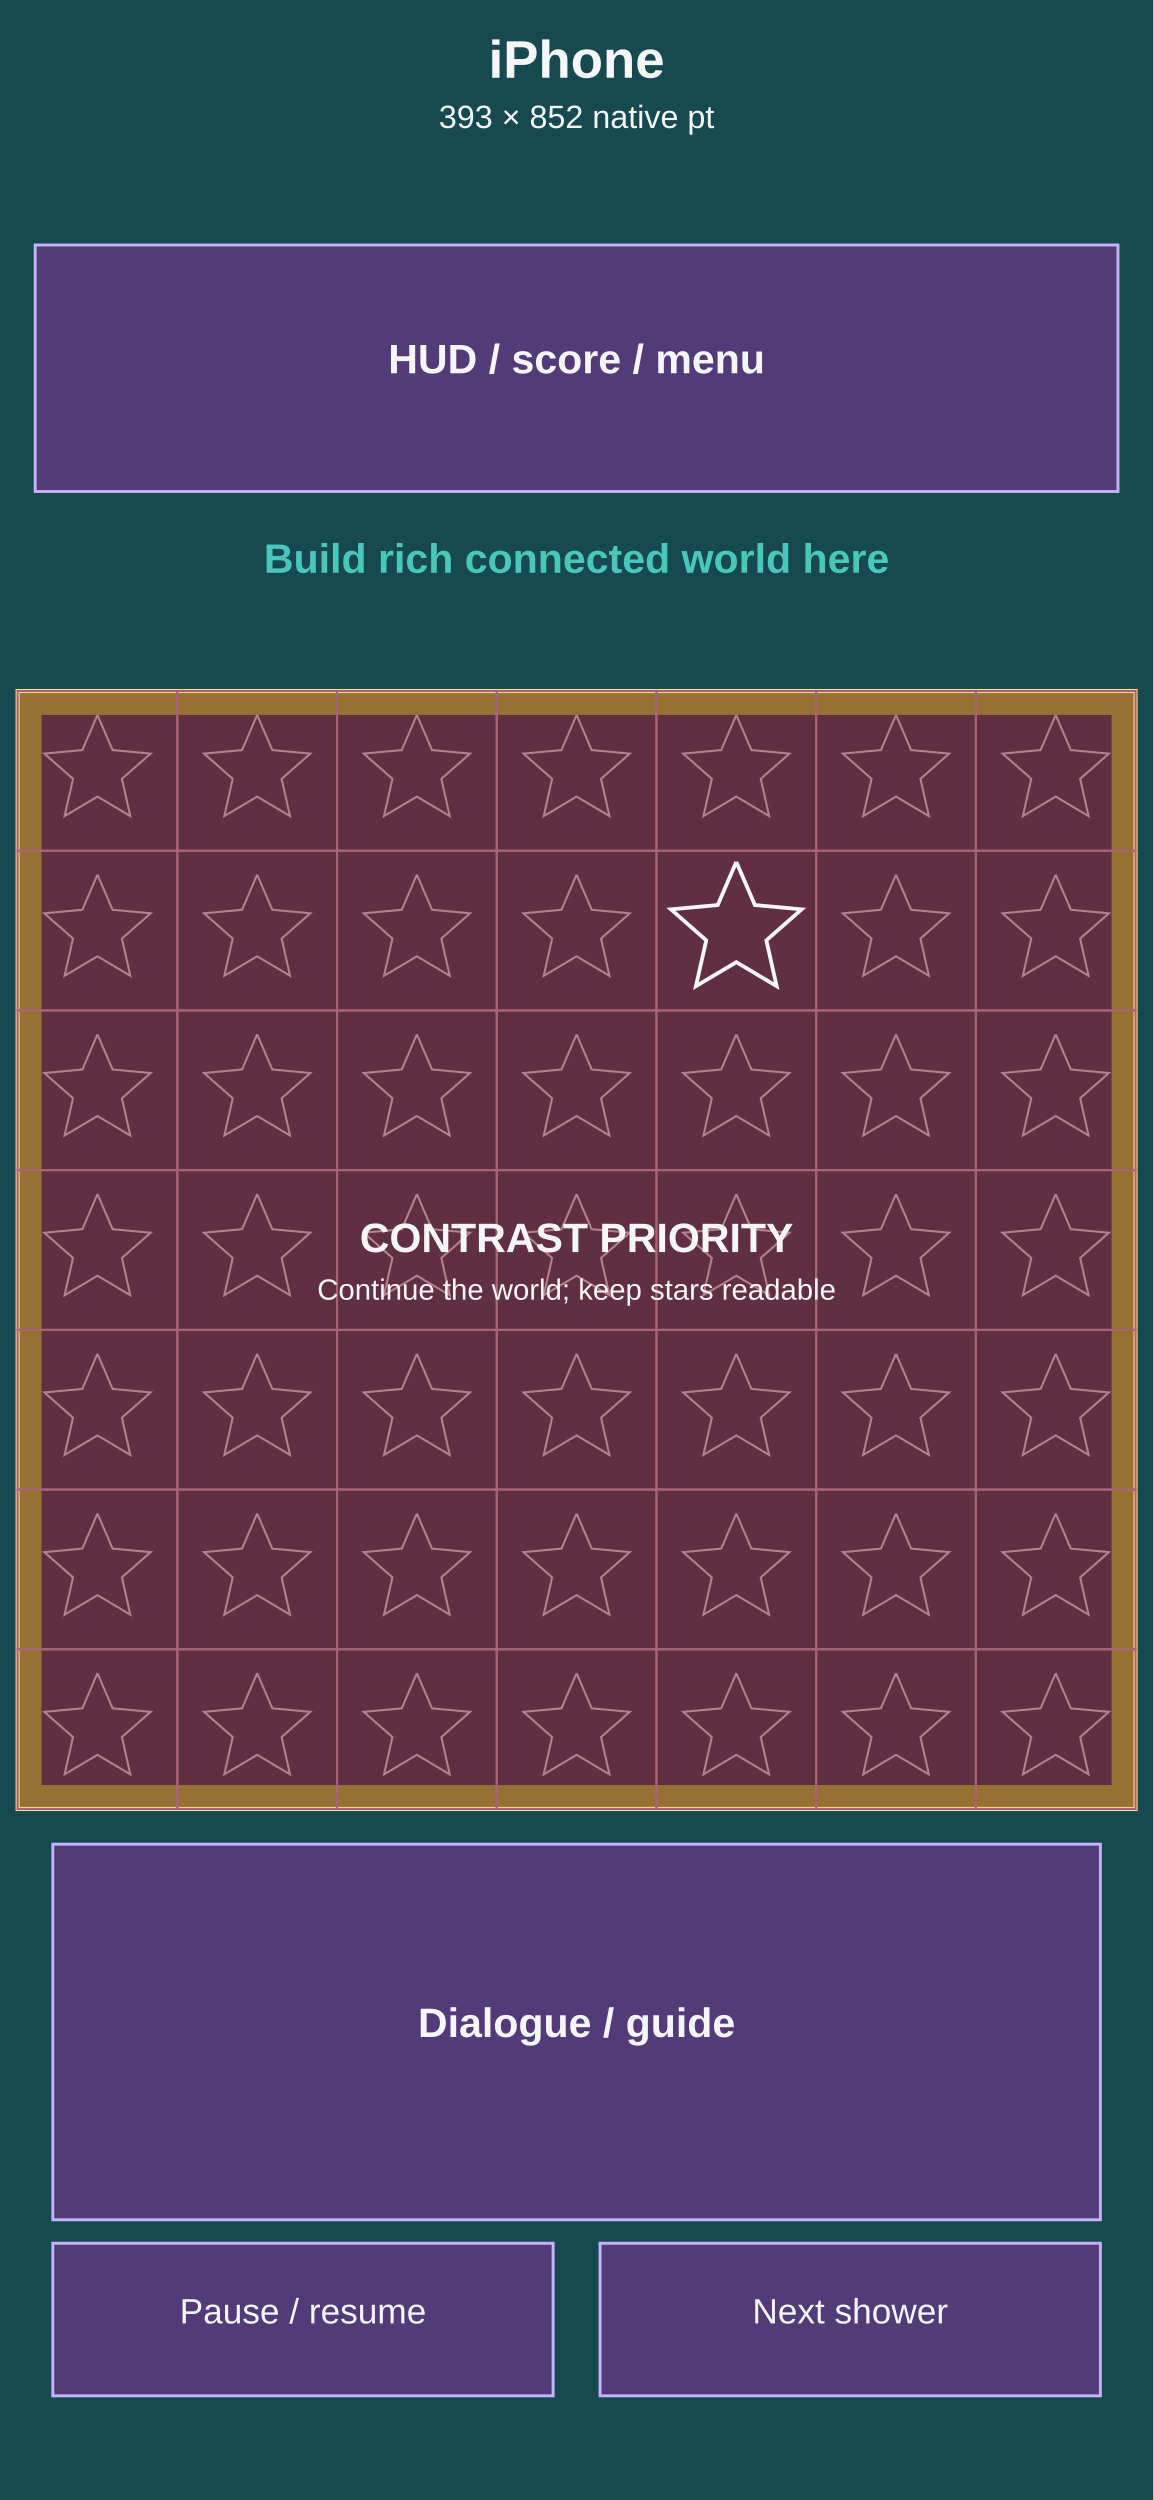
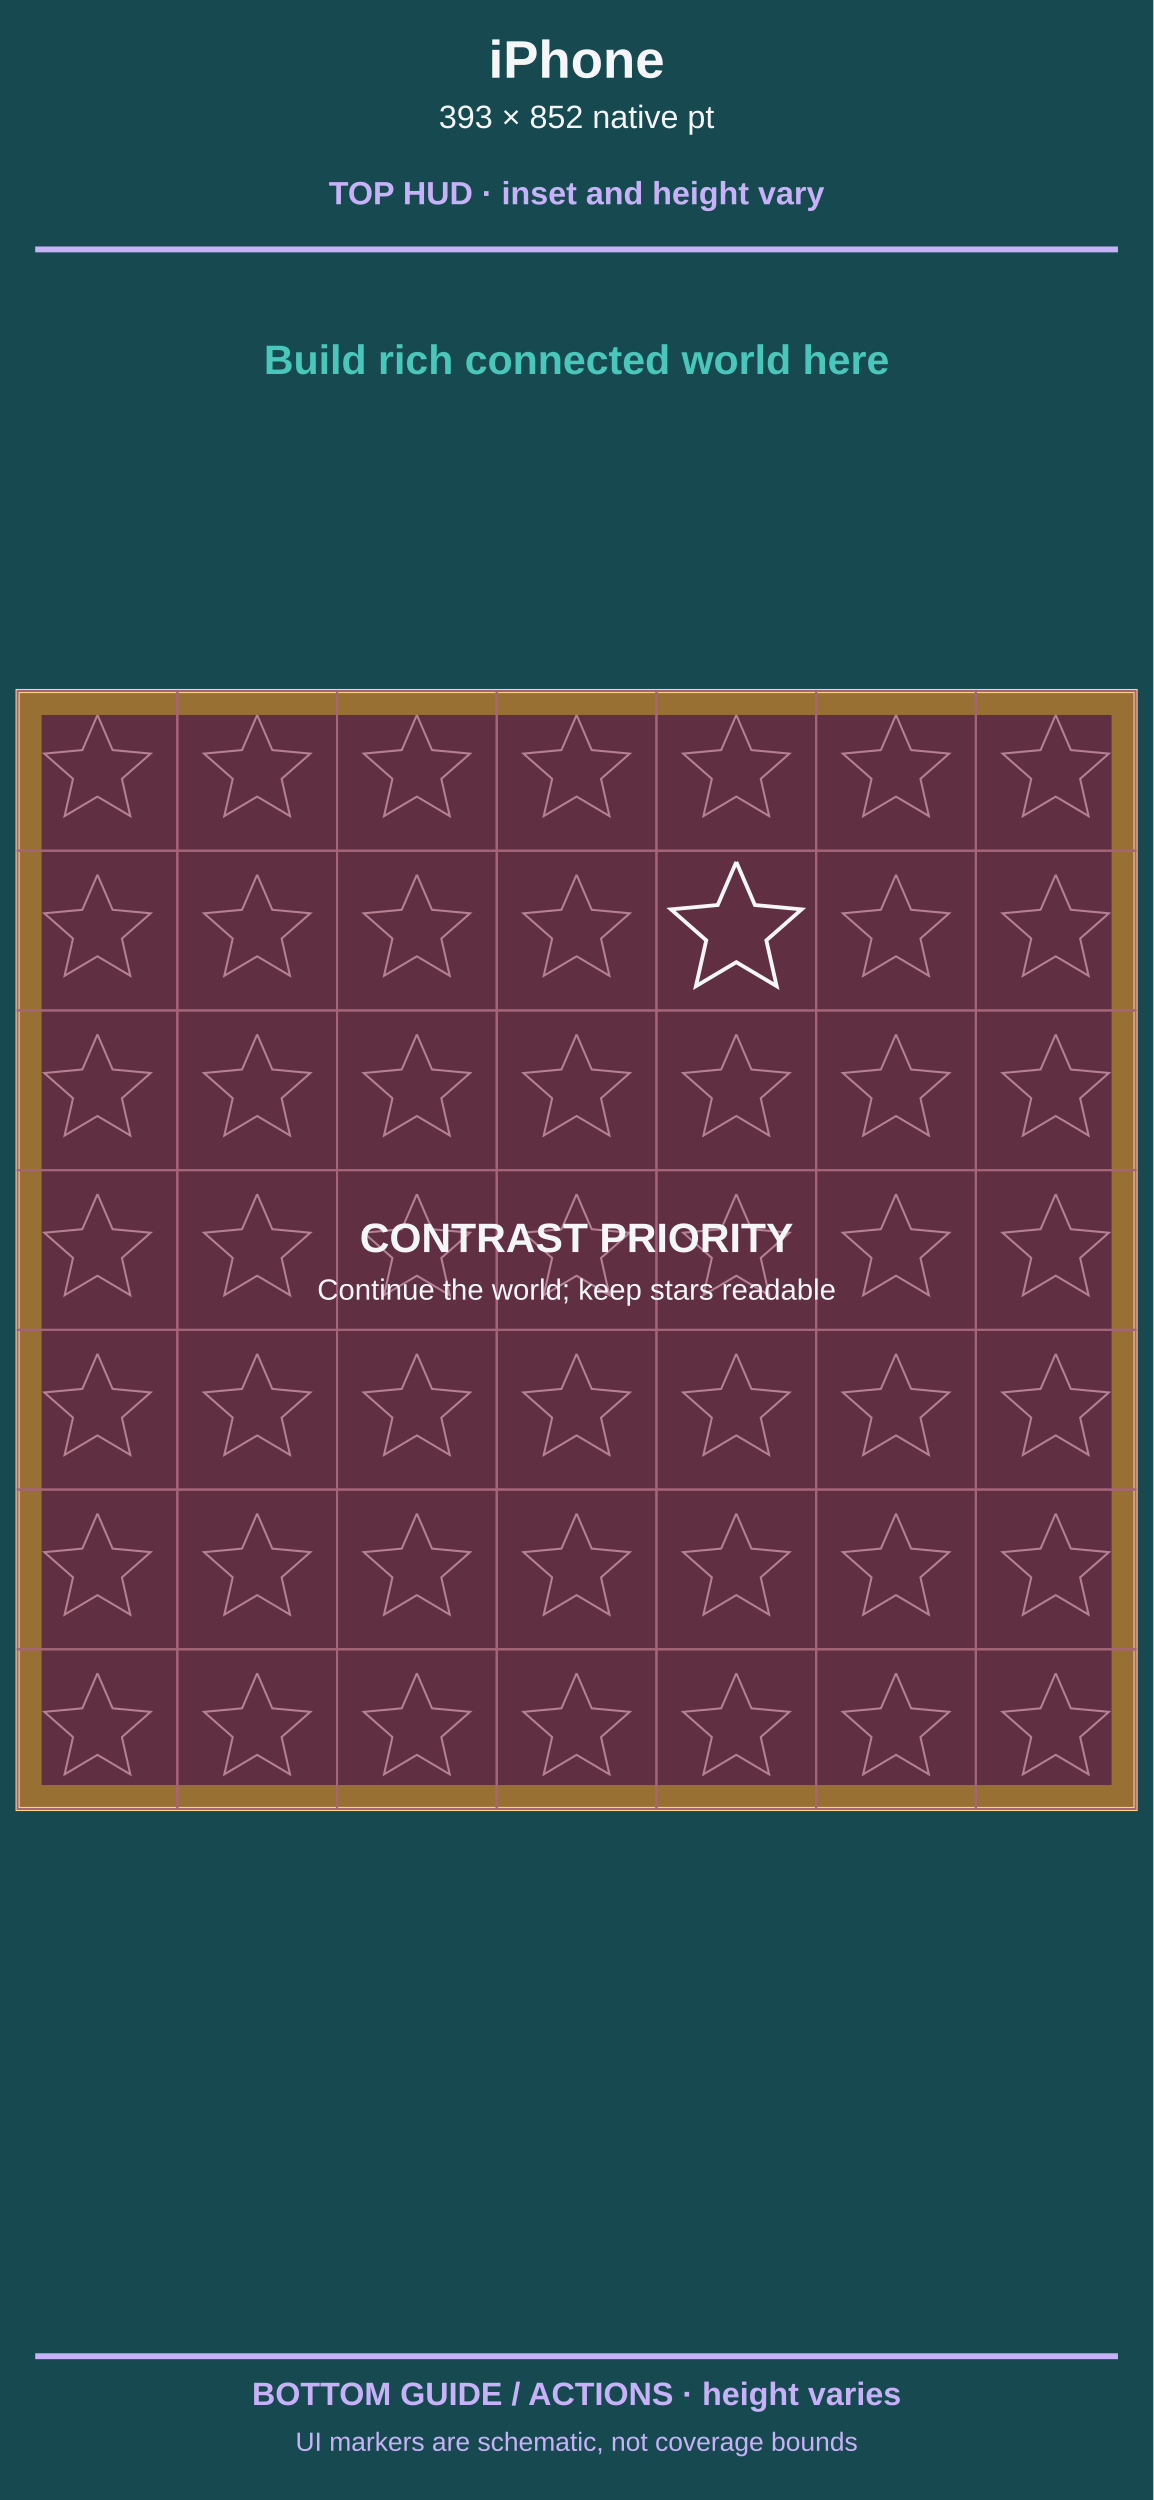
<svg xmlns="http://www.w3.org/2000/svg" width="393" height="852" viewBox="0 0 393 852" role="img">
  <rect x="0" y="0" width="393" height="852" fill="#101b2c" stroke="none" stroke-width="1" />
  <rect x="0" y="0" width="393" height="852" fill="#164a50" stroke="none" stroke-width="1" />
  <rect x="6" y="235.5" width="381" height="381" fill="#987034" stroke="#ffd68a" stroke-width="1.4" />
  <rect x="14.164" y="243.664" width="364.671" height="364.671" fill="#602f41" stroke="none" stroke-width="1" />
  <rect x="6" y="562.071" width="54.429" height="54.429" fill="none" stroke="#a56478" stroke-width="0.7" />
  <polyline points="33.214,570.236 38.365,582.196 51.332,583.399 41.548,591.994 44.412,604.697 33.214,598.049 22.017,604.697 24.88,591.994 15.097,583.399 28.064,582.196 33.214,570.236" fill="none" stroke="#b58091" stroke-width="0.7" />
  <rect x="60.429" y="562.071" width="54.429" height="54.429" fill="none" stroke="#a56478" stroke-width="0.7" />
  <polyline points="87.643,570.236 92.794,582.196 105.76,583.399 95.977,591.994 98.84,604.697 87.643,598.049 76.445,604.697 79.309,591.994 69.525,583.399 82.492,582.196 87.643,570.236" fill="none" stroke="#b58091" stroke-width="0.7" />
  <rect x="114.857" y="562.071" width="54.429" height="54.429" fill="none" stroke="#a56478" stroke-width="0.7" />
  <polyline points="142.071,570.236 147.222,582.196 160.189,583.399 150.405,591.994 153.269,604.697 142.071,598.049 130.874,604.697 133.737,591.994 123.954,583.399 136.921,582.196 142.071,570.236" fill="none" stroke="#b58091" stroke-width="0.7" />
  <rect x="169.286" y="562.071" width="54.429" height="54.429" fill="none" stroke="#a56478" stroke-width="0.7" />
  <polyline points="196.5,570.236 201.651,582.196 214.618,583.399 204.834,591.994 207.697,604.697 196.5,598.049 185.303,604.697 188.166,591.994 178.382,583.399 191.349,582.196 196.5,570.236" fill="none" stroke="#b58091" stroke-width="0.7" />
  <rect x="223.714" y="562.071" width="54.429" height="54.429" fill="none" stroke="#a56478" stroke-width="0.7" />
  <polyline points="250.929,570.236 256.079,582.196 269.046,583.399 259.263,591.994 262.126,604.697 250.929,598.049 239.731,604.697 242.595,591.994 232.811,583.399 245.778,582.196 250.929,570.236" fill="none" stroke="#b58091" stroke-width="0.7" />
  <rect x="278.143" y="562.071" width="54.429" height="54.429" fill="none" stroke="#a56478" stroke-width="0.7" />
  <polyline points="305.357,570.236 310.508,582.196 323.475,583.399 313.691,591.994 316.555,604.697 305.357,598.049 294.16,604.697 297.023,591.994 287.24,583.399 300.206,582.196 305.357,570.236" fill="none" stroke="#b58091" stroke-width="0.7" />
  <rect x="332.571" y="562.071" width="54.429" height="54.429" fill="none" stroke="#a56478" stroke-width="0.7" />
  <polyline points="359.786,570.236 364.937,582.196 377.903,583.399 368.12,591.994 370.983,604.697 359.786,598.049 348.588,604.697 351.452,591.994 341.668,583.399 354.635,582.196 359.786,570.236" fill="none" stroke="#b58091" stroke-width="0.7" />
  <rect x="6" y="507.643" width="54.429" height="54.429" fill="none" stroke="#a56478" stroke-width="0.7" />
  <polyline points="33.214,515.807 38.365,527.768 51.332,528.97 41.548,537.565 44.412,550.269 33.214,543.62 22.017,550.269 24.88,537.565 15.097,528.97 28.064,527.768 33.214,515.807" fill="none" stroke="#b58091" stroke-width="0.7" />
  <rect x="60.429" y="507.643" width="54.429" height="54.429" fill="none" stroke="#a56478" stroke-width="0.7" />
  <polyline points="87.643,515.807 92.794,527.768 105.76,528.97 95.977,537.565 98.84,550.269 87.643,543.62 76.445,550.269 79.309,537.565 69.525,528.97 82.492,527.768 87.643,515.807" fill="none" stroke="#b58091" stroke-width="0.7" />
  <rect x="114.857" y="507.643" width="54.429" height="54.429" fill="none" stroke="#a56478" stroke-width="0.7" />
  <polyline points="142.071,515.807 147.222,527.768 160.189,528.97 150.405,537.565 153.269,550.269 142.071,543.62 130.874,550.269 133.737,537.565 123.954,528.97 136.921,527.768 142.071,515.807" fill="none" stroke="#b58091" stroke-width="0.7" />
  <rect x="169.286" y="507.643" width="54.429" height="54.429" fill="none" stroke="#a56478" stroke-width="0.7" />
  <polyline points="196.5,515.807 201.651,527.768 214.618,528.97 204.834,537.565 207.697,550.269 196.5,543.62 185.303,550.269 188.166,537.565 178.382,528.97 191.349,527.768 196.5,515.807" fill="none" stroke="#b58091" stroke-width="0.7" />
  <rect x="223.714" y="507.643" width="54.429" height="54.429" fill="none" stroke="#a56478" stroke-width="0.7" />
  <polyline points="250.929,515.807 256.079,527.768 269.046,528.97 259.263,537.565 262.126,550.269 250.929,543.62 239.731,550.269 242.595,537.565 232.811,528.97 245.778,527.768 250.929,515.807" fill="none" stroke="#b58091" stroke-width="0.7" />
  <rect x="278.143" y="507.643" width="54.429" height="54.429" fill="none" stroke="#a56478" stroke-width="0.7" />
  <polyline points="305.357,515.807 310.508,527.768 323.475,528.97 313.691,537.565 316.555,550.269 305.357,543.62 294.16,550.269 297.023,537.565 287.24,528.97 300.206,527.768 305.357,515.807" fill="none" stroke="#b58091" stroke-width="0.7" />
  <rect x="332.571" y="507.643" width="54.429" height="54.429" fill="none" stroke="#a56478" stroke-width="0.7" />
  <polyline points="359.786,515.807 364.937,527.768 377.903,528.97 368.12,537.565 370.983,550.269 359.786,543.62 348.588,550.269 351.452,537.565 341.668,528.97 354.635,527.768 359.786,515.807" fill="none" stroke="#b58091" stroke-width="0.7" />
  <rect x="6" y="453.214" width="54.429" height="54.429" fill="none" stroke="#a56478" stroke-width="0.7" />
  <polyline points="33.214,461.379 38.365,473.339 51.332,474.542 41.548,483.137 44.412,495.84 33.214,489.192 22.017,495.84 24.88,483.137 15.097,474.542 28.064,473.339 33.214,461.379" fill="none" stroke="#b58091" stroke-width="0.7" />
  <rect x="60.429" y="453.214" width="54.429" height="54.429" fill="none" stroke="#a56478" stroke-width="0.7" />
  <polyline points="87.643,461.379 92.794,473.339 105.76,474.542 95.977,483.137 98.84,495.84 87.643,489.192 76.445,495.84 79.309,483.137 69.525,474.542 82.492,473.339 87.643,461.379" fill="none" stroke="#b58091" stroke-width="0.7" />
  <rect x="114.857" y="453.214" width="54.429" height="54.429" fill="none" stroke="#a56478" stroke-width="0.7" />
  <polyline points="142.071,461.379 147.222,473.339 160.189,474.542 150.405,483.137 153.269,495.84 142.071,489.192 130.874,495.84 133.737,483.137 123.954,474.542 136.921,473.339 142.071,461.379" fill="none" stroke="#b58091" stroke-width="0.7" />
  <rect x="169.286" y="453.214" width="54.429" height="54.429" fill="none" stroke="#a56478" stroke-width="0.7" />
  <polyline points="196.5,461.379 201.651,473.339 214.618,474.542 204.834,483.137 207.697,495.84 196.5,489.192 185.303,495.84 188.166,483.137 178.382,474.542 191.349,473.339 196.5,461.379" fill="none" stroke="#b58091" stroke-width="0.7" />
  <rect x="223.714" y="453.214" width="54.429" height="54.429" fill="none" stroke="#a56478" stroke-width="0.7" />
  <polyline points="250.929,461.379 256.079,473.339 269.046,474.542 259.263,483.137 262.126,495.84 250.929,489.192 239.731,495.84 242.595,483.137 232.811,474.542 245.778,473.339 250.929,461.379" fill="none" stroke="#b58091" stroke-width="0.7" />
  <rect x="278.143" y="453.214" width="54.429" height="54.429" fill="none" stroke="#a56478" stroke-width="0.7" />
  <polyline points="305.357,461.379 310.508,473.339 323.475,474.542 313.691,483.137 316.555,495.84 305.357,489.192 294.16,495.84 297.023,483.137 287.24,474.542 300.206,473.339 305.357,461.379" fill="none" stroke="#b58091" stroke-width="0.7" />
  <rect x="332.571" y="453.214" width="54.429" height="54.429" fill="none" stroke="#a56478" stroke-width="0.7" />
  <polyline points="359.786,461.379 364.937,473.339 377.903,474.542 368.12,483.137 370.983,495.84 359.786,489.192 348.588,495.84 351.452,483.137 341.668,474.542 354.635,473.339 359.786,461.379" fill="none" stroke="#b58091" stroke-width="0.7" />
  <rect x="6" y="398.786" width="54.429" height="54.429" fill="none" stroke="#a56478" stroke-width="0.7" />
  <polyline points="33.214,406.95 38.365,418.911 51.332,420.113 41.548,428.708 44.412,441.412 33.214,434.763 22.017,441.412 24.88,428.708 15.097,420.113 28.064,418.911 33.214,406.95" fill="none" stroke="#b58091" stroke-width="0.7" />
  <rect x="60.429" y="398.786" width="54.429" height="54.429" fill="none" stroke="#a56478" stroke-width="0.7" />
  <polyline points="87.643,406.95 92.794,418.911 105.76,420.113 95.977,428.708 98.84,441.412 87.643,434.763 76.445,441.412 79.309,428.708 69.525,420.113 82.492,418.911 87.643,406.95" fill="none" stroke="#b58091" stroke-width="0.7" />
  <rect x="114.857" y="398.786" width="54.429" height="54.429" fill="none" stroke="#a56478" stroke-width="0.7" />
  <polyline points="142.071,406.95 147.222,418.911 160.189,420.113 150.405,428.708 153.269,441.412 142.071,434.763 130.874,441.412 133.737,428.708 123.954,420.113 136.921,418.911 142.071,406.95" fill="none" stroke="#b58091" stroke-width="0.7" />
  <rect x="169.286" y="398.786" width="54.429" height="54.429" fill="none" stroke="#a56478" stroke-width="0.7" />
  <polyline points="196.5,406.95 201.651,418.911 214.618,420.113 204.834,428.708 207.697,441.412 196.5,434.763 185.303,441.412 188.166,428.708 178.382,420.113 191.349,418.911 196.5,406.95" fill="none" stroke="#b58091" stroke-width="0.7" />
  <rect x="223.714" y="398.786" width="54.429" height="54.429" fill="none" stroke="#a56478" stroke-width="0.7" />
  <polyline points="250.929,406.95 256.079,418.911 269.046,420.113 259.263,428.708 262.126,441.412 250.929,434.763 239.731,441.412 242.595,428.708 232.811,420.113 245.778,418.911 250.929,406.95" fill="none" stroke="#b58091" stroke-width="0.7" />
  <rect x="278.143" y="398.786" width="54.429" height="54.429" fill="none" stroke="#a56478" stroke-width="0.7" />
  <polyline points="305.357,406.95 310.508,418.911 323.475,420.113 313.691,428.708 316.555,441.412 305.357,434.763 294.16,441.412 297.023,428.708 287.24,420.113 300.206,418.911 305.357,406.95" fill="none" stroke="#b58091" stroke-width="0.7" />
  <rect x="332.571" y="398.786" width="54.429" height="54.429" fill="none" stroke="#a56478" stroke-width="0.7" />
  <polyline points="359.786,406.95 364.937,418.911 377.903,420.113 368.12,428.708 370.983,441.412 359.786,434.763 348.588,441.412 351.452,428.708 341.668,420.113 354.635,418.911 359.786,406.95" fill="none" stroke="#b58091" stroke-width="0.7" />
  <rect x="6" y="344.357" width="54.429" height="54.429" fill="none" stroke="#a56478" stroke-width="0.7" />
  <polyline points="33.214,352.521 38.365,364.482 51.332,365.685 41.548,374.279 44.412,386.983 33.214,380.334 22.017,386.983 24.88,374.279 15.097,365.685 28.064,364.482 33.214,352.521" fill="none" stroke="#b58091" stroke-width="0.7" />
  <rect x="60.429" y="344.357" width="54.429" height="54.429" fill="none" stroke="#a56478" stroke-width="0.7" />
  <polyline points="87.643,352.521 92.794,364.482 105.76,365.685 95.977,374.279 98.84,386.983 87.643,380.334 76.445,386.983 79.309,374.279 69.525,365.685 82.492,364.482 87.643,352.521" fill="none" stroke="#b58091" stroke-width="0.7" />
  <rect x="114.857" y="344.357" width="54.429" height="54.429" fill="none" stroke="#a56478" stroke-width="0.7" />
  <polyline points="142.071,352.521 147.222,364.482 160.189,365.685 150.405,374.279 153.269,386.983 142.071,380.334 130.874,386.983 133.737,374.279 123.954,365.685 136.921,364.482 142.071,352.521" fill="none" stroke="#b58091" stroke-width="0.7" />
  <rect x="169.286" y="344.357" width="54.429" height="54.429" fill="none" stroke="#a56478" stroke-width="0.7" />
  <polyline points="196.5,352.521 201.651,364.482 214.618,365.685 204.834,374.279 207.697,386.983 196.5,380.334 185.303,386.983 188.166,374.279 178.382,365.685 191.349,364.482 196.5,352.521" fill="none" stroke="#b58091" stroke-width="0.7" />
  <rect x="223.714" y="344.357" width="54.429" height="54.429" fill="none" stroke="#a56478" stroke-width="0.7" />
  <polyline points="250.929,352.521 256.079,364.482 269.046,365.685 259.263,374.279 262.126,386.983 250.929,380.334 239.731,386.983 242.595,374.279 232.811,365.685 245.778,364.482 250.929,352.521" fill="none" stroke="#b58091" stroke-width="0.7" />
  <rect x="278.143" y="344.357" width="54.429" height="54.429" fill="none" stroke="#a56478" stroke-width="0.7" />
  <polyline points="305.357,352.521 310.508,364.482 323.475,365.685 313.691,374.279 316.555,386.983 305.357,380.334 294.16,386.983 297.023,374.279 287.24,365.685 300.206,364.482 305.357,352.521" fill="none" stroke="#b58091" stroke-width="0.7" />
  <rect x="332.571" y="344.357" width="54.429" height="54.429" fill="none" stroke="#a56478" stroke-width="0.7" />
  <polyline points="359.786,352.521 364.937,364.482 377.903,365.685 368.12,374.279 370.983,386.983 359.786,380.334 348.588,386.983 351.452,374.279 341.668,365.685 354.635,364.482 359.786,352.521" fill="none" stroke="#b58091" stroke-width="0.7" />
  <rect x="6" y="289.929" width="54.429" height="54.429" fill="none" stroke="#a56478" stroke-width="0.7" />
  <polyline points="33.214,298.093 38.365,310.053 51.332,311.256 41.548,319.851 44.412,332.555 33.214,325.906 22.017,332.555 24.88,319.851 15.097,311.256 28.064,310.053 33.214,298.093" fill="none" stroke="#b58091" stroke-width="0.7" />
  <rect x="60.429" y="289.929" width="54.429" height="54.429" fill="none" stroke="#a56478" stroke-width="0.7" />
  <polyline points="87.643,298.093 92.794,310.053 105.76,311.256 95.977,319.851 98.84,332.555 87.643,325.906 76.445,332.555 79.309,319.851 69.525,311.256 82.492,310.053 87.643,298.093" fill="none" stroke="#b58091" stroke-width="0.7" />
  <rect x="114.857" y="289.929" width="54.429" height="54.429" fill="none" stroke="#a56478" stroke-width="0.7" />
  <polyline points="142.071,298.093 147.222,310.053 160.189,311.256 150.405,319.851 153.269,332.555 142.071,325.906 130.874,332.555 133.737,319.851 123.954,311.256 136.921,310.053 142.071,298.093" fill="none" stroke="#b58091" stroke-width="0.7" />
  <rect x="169.286" y="289.929" width="54.429" height="54.429" fill="none" stroke="#a56478" stroke-width="0.7" />
  <polyline points="196.5,298.093 201.651,310.053 214.618,311.256 204.834,319.851 207.697,332.555 196.5,325.906 185.303,332.555 188.166,319.851 178.382,311.256 191.349,310.053 196.5,298.093" fill="none" stroke="#b58091" stroke-width="0.7" />
  <rect x="223.714" y="289.929" width="54.429" height="54.429" fill="none" stroke="#a56478" stroke-width="0.7" />
  <polyline points="250.929,293.739 257.257,308.433 273.187,309.911 261.168,320.47 264.685,336.077 250.929,327.909 237.172,336.077 240.69,320.47 228.67,309.911 244.601,308.433 250.929,293.739" fill="none" stroke="#f5f6f7" stroke-width="1.3" />
  <rect x="278.143" y="289.929" width="54.429" height="54.429" fill="none" stroke="#a56478" stroke-width="0.7" />
  <polyline points="305.357,298.093 310.508,310.053 323.475,311.256 313.691,319.851 316.555,332.555 305.357,325.906 294.16,332.555 297.023,319.851 287.24,311.256 300.206,310.053 305.357,298.093" fill="none" stroke="#b58091" stroke-width="0.7" />
  <rect x="332.571" y="289.929" width="54.429" height="54.429" fill="none" stroke="#a56478" stroke-width="0.7" />
  <polyline points="359.786,298.093 364.937,310.053 377.903,311.256 368.12,319.851 370.983,332.555 359.786,325.906 348.588,332.555 351.452,319.851 341.668,311.256 354.635,310.053 359.786,298.093" fill="none" stroke="#b58091" stroke-width="0.7" />
  <rect x="6" y="235.5" width="54.429" height="54.429" fill="none" stroke="#a56478" stroke-width="0.7" />
  <polyline points="33.214,243.664 38.365,255.625 51.332,256.827 41.548,265.422 44.412,278.126 33.214,271.477 22.017,278.126 24.88,265.422 15.097,256.827 28.064,255.625 33.214,243.664" fill="none" stroke="#b58091" stroke-width="0.7" />
  <rect x="60.429" y="235.5" width="54.429" height="54.429" fill="none" stroke="#a56478" stroke-width="0.7" />
  <polyline points="87.643,243.664 92.794,255.625 105.76,256.827 95.977,265.422 98.84,278.126 87.643,271.477 76.445,278.126 79.309,265.422 69.525,256.827 82.492,255.625 87.643,243.664" fill="none" stroke="#b58091" stroke-width="0.7" />
  <rect x="114.857" y="235.5" width="54.429" height="54.429" fill="none" stroke="#a56478" stroke-width="0.7" />
  <polyline points="142.071,243.664 147.222,255.625 160.189,256.827 150.405,265.422 153.269,278.126 142.071,271.477 130.874,278.126 133.737,265.422 123.954,256.827 136.921,255.625 142.071,243.664" fill="none" stroke="#b58091" stroke-width="0.7" />
  <rect x="169.286" y="235.5" width="54.429" height="54.429" fill="none" stroke="#a56478" stroke-width="0.7" />
  <polyline points="196.5,243.664 201.651,255.625 214.618,256.827 204.834,265.422 207.697,278.126 196.5,271.477 185.303,278.126 188.166,265.422 178.382,256.827 191.349,255.625 196.5,243.664" fill="none" stroke="#b58091" stroke-width="0.7" />
  <rect x="223.714" y="235.5" width="54.429" height="54.429" fill="none" stroke="#a56478" stroke-width="0.7" />
  <polyline points="250.929,243.664 256.079,255.625 269.046,256.827 259.263,265.422 262.126,278.126 250.929,271.477 239.731,278.126 242.595,265.422 232.811,256.827 245.778,255.625 250.929,243.664" fill="none" stroke="#b58091" stroke-width="0.7" />
  <rect x="278.143" y="235.5" width="54.429" height="54.429" fill="none" stroke="#a56478" stroke-width="0.7" />
  <polyline points="305.357,243.664 310.508,255.625 323.475,256.827 313.691,265.422 316.555,278.126 305.357,271.477 294.16,278.126 297.023,265.422 287.24,256.827 300.206,255.625 305.357,243.664" fill="none" stroke="#b58091" stroke-width="0.7" />
  <rect x="332.571" y="235.5" width="54.429" height="54.429" fill="none" stroke="#a56478" stroke-width="0.7" />
  <polyline points="359.786,243.664 364.937,255.625 377.903,256.827 368.12,265.422 370.983,278.126 359.786,271.477 348.588,278.126 351.452,265.422 341.668,256.827 354.635,255.625 359.786,243.664" fill="none" stroke="#b58091" stroke-width="0.7" />
-   <rect x="12" y="83.5" width="369" height="84" fill="#523b79" stroke="#c7b1f8" stroke-width="1" />
-   <text x="196.5" y="117.5" fill="#f5f6f7" font-family="Arial, sans-serif" font-size="14" font-weight="700" text-anchor="middle" dominant-baseline="hanging">HUD / score / menu</text>
-   <rect x="18" y="628.5" width="357" height="128" fill="#523b79" stroke="#c7b1f8" stroke-width="1" />
-   <text x="196.5" y="684.5" fill="#f5f6f7" font-family="Arial, sans-serif" font-size="14" font-weight="700" text-anchor="middle" dominant-baseline="hanging">Dialogue / guide</text>
-   <rect x="18" y="764.5" width="170.5" height="52" fill="#523b79" stroke="#c7b1f8" stroke-width="1" />
-   <text x="103.25" y="783.5" fill="#f5f6f7" font-family="Arial, sans-serif" font-size="12" font-weight="400" text-anchor="middle" dominant-baseline="hanging">Pause / resume</text>
-   <rect x="204.5" y="764.5" width="170.5" height="52" fill="#523b79" stroke="#c7b1f8" stroke-width="1" />
-   <text x="289.75" y="783.5" fill="#f5f6f7" font-family="Arial, sans-serif" font-size="12" font-weight="400" text-anchor="middle" dominant-baseline="hanging">Next shower</text>
+   <polyline points="12,85 381,85" fill="none" stroke="#c7b1f8" stroke-width="2" />
+   <text x="196.5" y="62" fill="#c7b1f8" font-family="Arial, sans-serif" font-size="11" font-weight="700" text-anchor="middle" dominant-baseline="hanging">TOP HUD · inset and height vary</text>
+   <polyline points="12,803 381,803" fill="none" stroke="#c7b1f8" stroke-width="2" />
+   <text x="196.5" y="812" fill="#c7b1f8" font-family="Arial, sans-serif" font-size="11" font-weight="700" text-anchor="middle" dominant-baseline="hanging">BOTTOM GUIDE / ACTIONS · height varies</text>
+   <text x="196.5" y="829" fill="#c7b1f8" font-family="Arial, sans-serif" font-size="9" font-weight="400" text-anchor="middle" dominant-baseline="hanging">UI markers are schematic, not coverage bounds</text>
  <text x="196.5" y="14" fill="#f5f6f7" font-family="Arial, sans-serif" font-size="18" font-weight="700" text-anchor="middle" dominant-baseline="hanging">iPhone</text>
  <text x="196.5" y="36" fill="#f5f6f7" font-family="Arial, sans-serif" font-size="11" font-weight="400" text-anchor="middle" dominant-baseline="hanging">393 × 852 native pt</text>
-   <text x="196.5" y="185.5" fill="#49c7ba" font-family="Arial, sans-serif" font-size="14" font-weight="700" text-anchor="middle" dominant-baseline="hanging">Build rich connected world here</text>
+   <text x="196.5" y="117.75" fill="#49c7ba" font-family="Arial, sans-serif" font-size="14" font-weight="700" text-anchor="middle" dominant-baseline="hanging">Build rich connected world here</text>
  <text x="196.5" y="417" fill="#f5f6f7" font-family="Arial, sans-serif" font-size="14" font-weight="700" text-anchor="middle" dominant-baseline="hanging">CONTRAST PRIORITY</text>
  <text x="196.5" y="436" fill="#f5f6f7" font-family="Arial, sans-serif" font-size="10" font-weight="400" text-anchor="middle" dominant-baseline="hanging">Continue the world; keep stars readable</text>
</svg>
